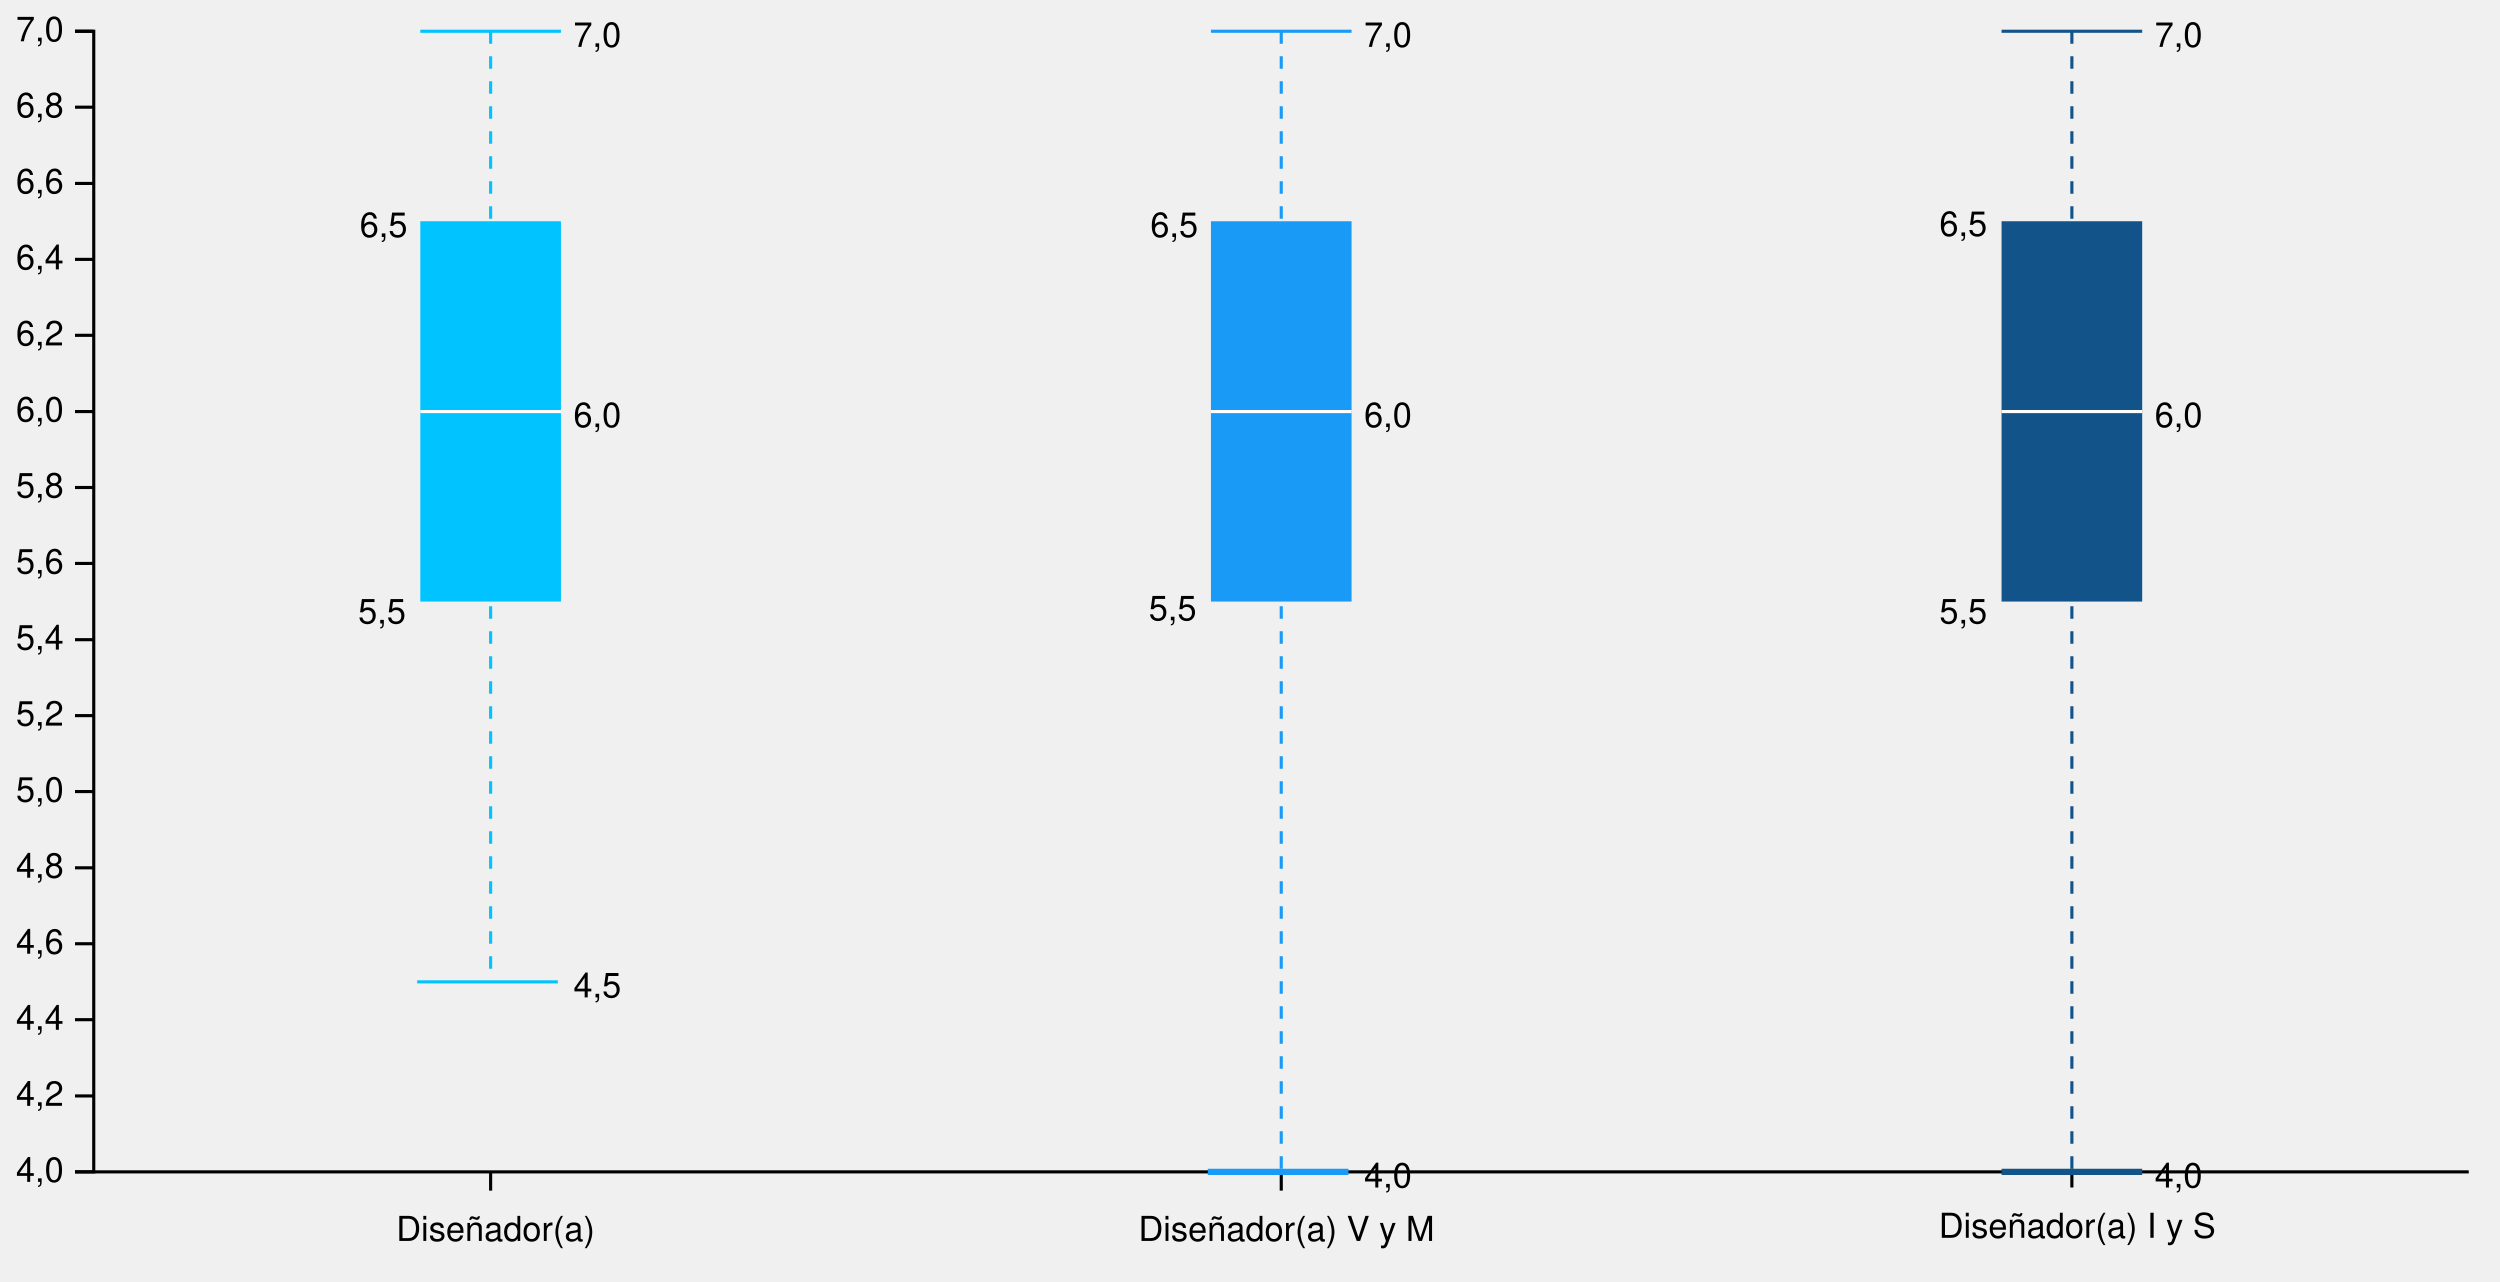
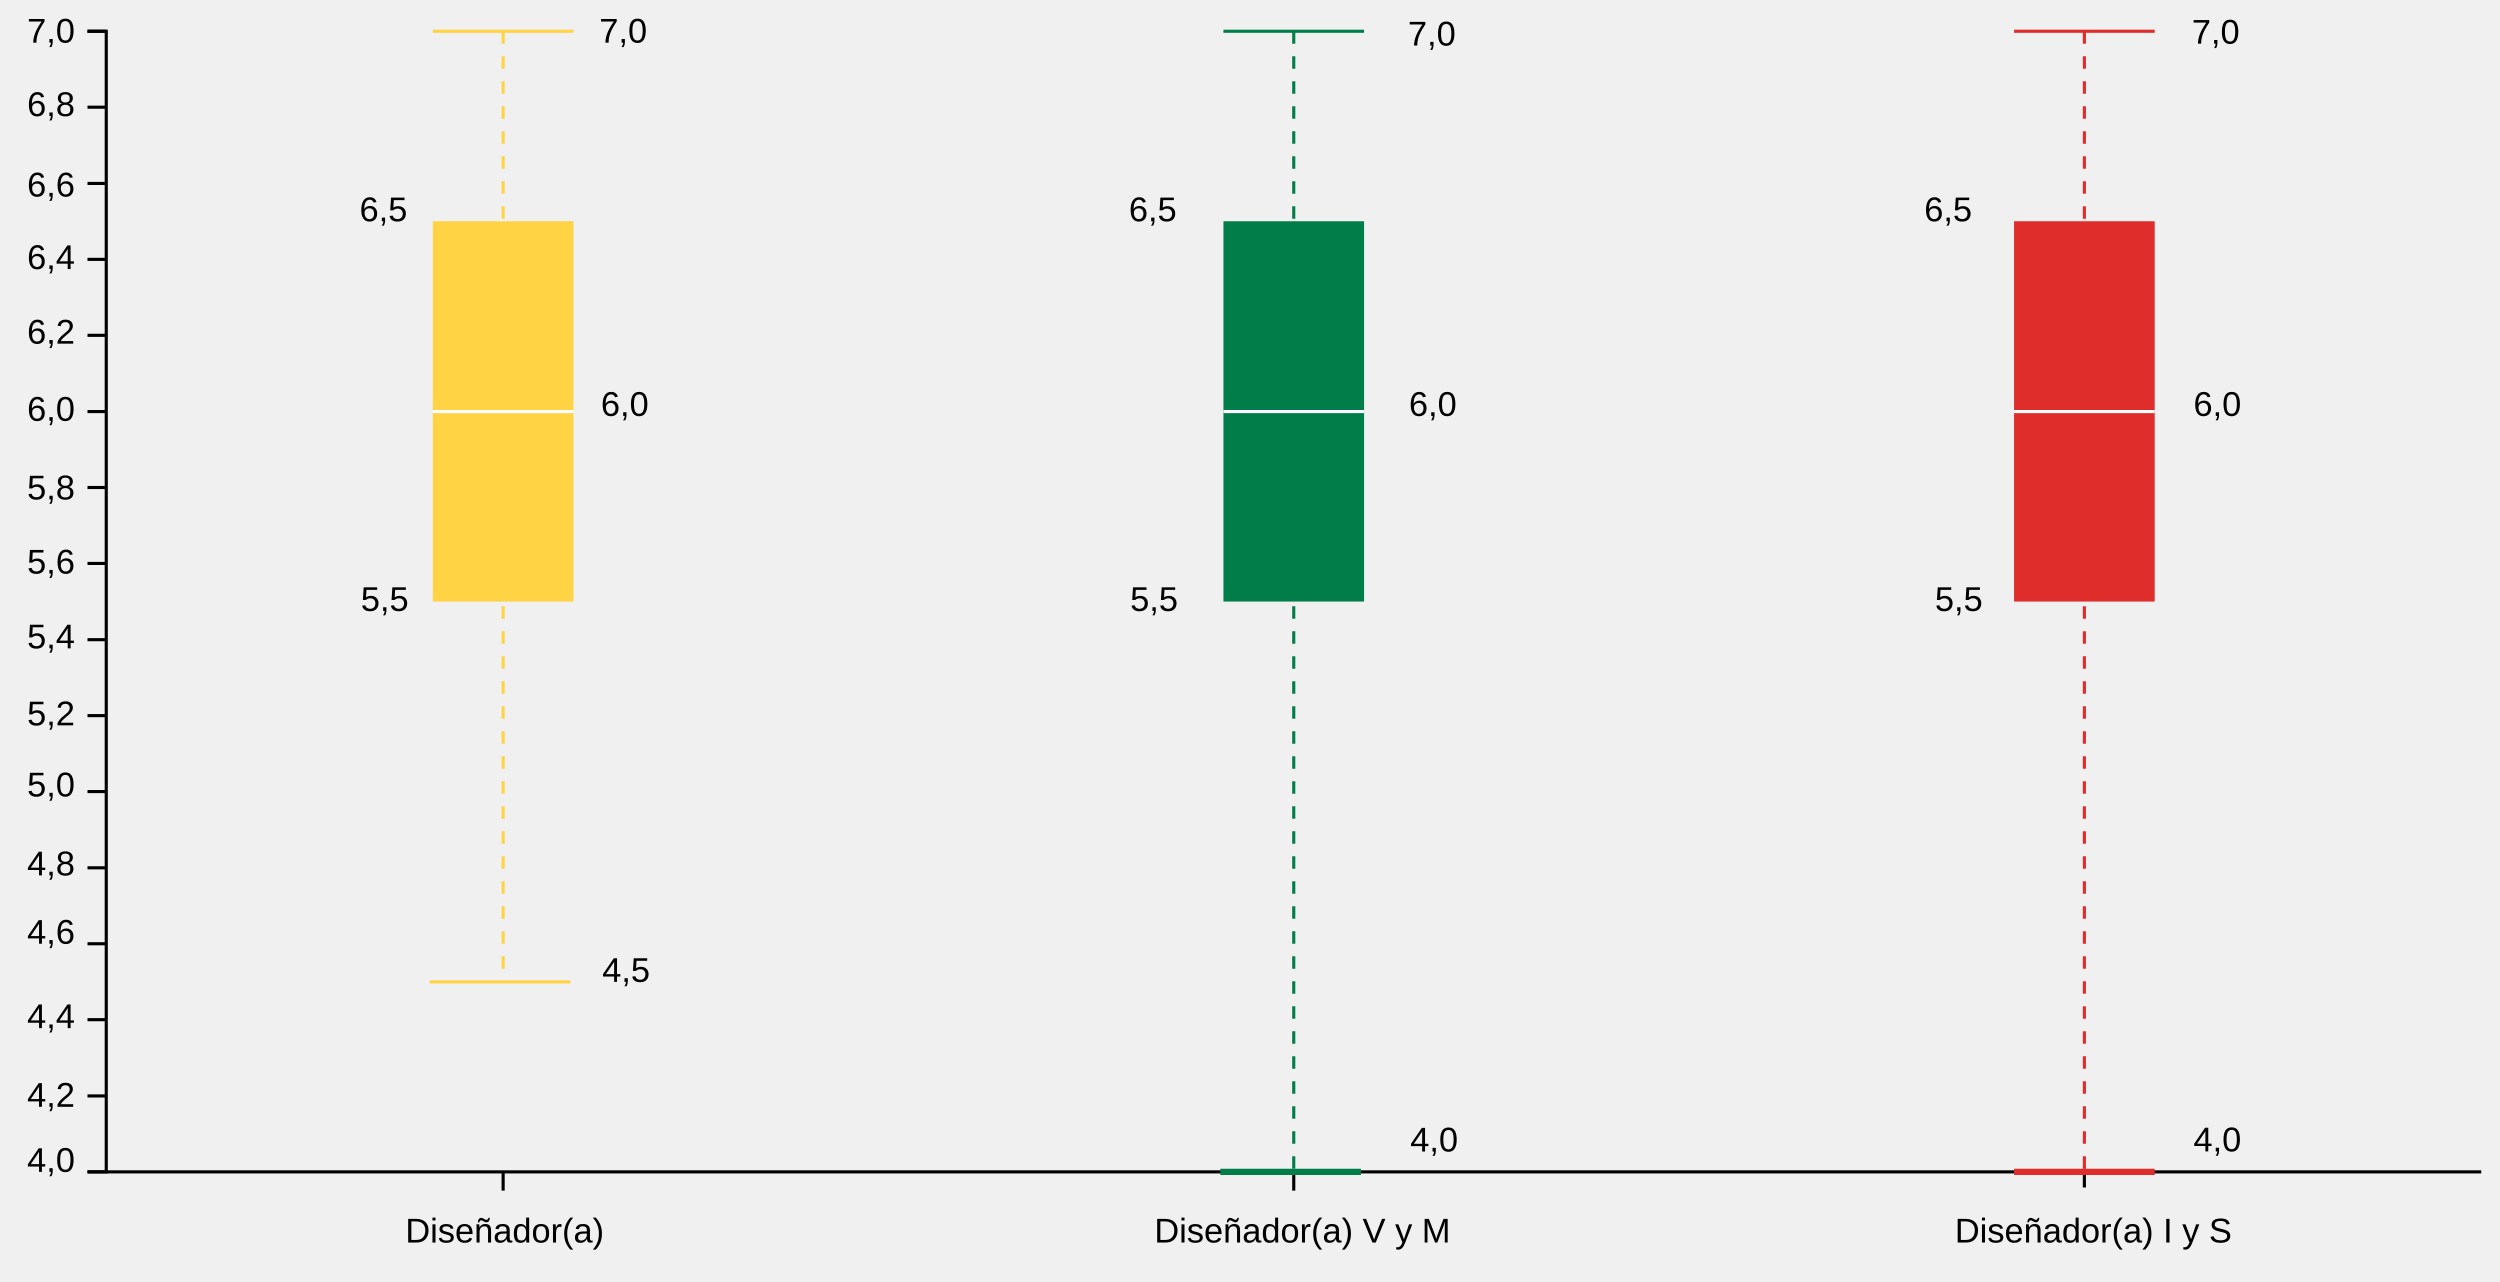
- <svg xmlns="http://www.w3.org/2000/svg" version="1.2" viewBox="0 0 800 410">
-   <style>
-         tspan {
-             white-space: pre;
-         }
-         .s0 {
-             fill: none;
-             stroke: #000000;
-         }
-         .t1 {
-             font-size: 11px;
-             fill: #000000;
-             font-family: Helvetica, Arial, sans-serif;
-         }
-         .t2 {
-             font-size: 11px;
-             fill: #000000;
-             font-family: Helvetica, Arial, sans-serif;
-         }
-         .s3 {
-             fill: #000000;
-             stroke: #125389;
-             stroke-dasharray: 4;
-         }
-         .s4 {
-             fill: #000000;
-             stroke: #125389;
-         }
-         .s5 {
-             fill: #125389;
-         }
-         .s6 {
-             fill: #000000;
-             stroke: #ffffff;
-         }
-         .s7 {
-             fill: #000000;
-             stroke: #125389;
-             stroke-width: 2;
-         }
-         .s8 {
-             fill: #000000;
-             stroke: #189af6;
-             stroke-dasharray: 4;
-         }
-         .s9 {
-             fill: #000000;
-             stroke: #189af6;
-         }
-         .s10 {
-             fill: #189af6;
-         }
-         .s11 {
-             fill: #000000;
-             stroke: #189af6;
-             stroke-width: 2;
-         }
-         .s12 {
-             fill: #000000;
-             stroke: #00c3ff;
-             stroke-dasharray: 4;
-         }
-         .s13 {
-             fill: #000000;
-             stroke: #00c3ff;
-         }
-         .s14 {
-             fill: #00c3ff;
-         }
+ <svg xmlns="http://www.w3.org/2000/svg" id="Capa_1" version="1.1" viewBox="0 0 800 410">
+   <defs>
+     <style>
+       .st0 {
+         fill: #df2d2b;
+       }
+ 
+       .st1, .st2 {
+         stroke: #ffd344;
+       }
+ 
+       .st3, .st4, .st5 {
+         stroke: #df2d2b;
+       }
+ 
+       .st6 {
+         fill: none;
+         stroke: #000;
+       }
+ 
+       .st7 {
+         font-family: ArialMT, Arial;
+         font-size: 11px;
+         isolation: isolate;
+       }
+ 
+       .st4, .st2, .st8 {
+         stroke-dasharray: 4;
+       }
+ 
+       .st8, .st9, .st10 {
+         stroke: #017d49;
+       }
+ 
+       .st5, .st10 {
+         stroke-width: 2px;
+       }
+ 
+       .st11 {
+         fill: #017d49;
+       }
+ 
+       .st12 {
+         fill: #ffd344;
+       }
+ 
+       .st13 {
+         stroke: #fff;
+       }
    </style>
-   <g id="viz">
-     <g id="ejes">
-       <g id="y">
-         <path class="s0" d="m24 375h6v-365h-6" />
-         <g>
-           <path class="s0" d="m790 375h-766" />
-           <text id="4.0" style="transform: matrix(1, 0, 0, 1, 21, 378.2);">
-             <tspan x="-15.9" y="0" class="t1">4,0</tspan>
-           </text>
-         </g>
-         <g>
-           <path class="s0" d="m30 350.7h-6" />
-           <text id="4.2" style="transform: matrix(1, 0, 0, 1, 21, 353.867);">
-             <tspan x="-15.9" y="0" class="t1">4,2</tspan>
-           </text>
-         </g>
-         <g>
-           <path class="s0" d="m30 326.3h-6" />
-           <text id="4.4" style="transform: matrix(1, 0, 0, 1, 21, 329.533);">
-             <tspan x="-15.9" y="0" class="t1">4,4</tspan>
-           </text>
-         </g>
-         <g>
-           <path class="s0" d="m30 302h-6" />
-           <text id="4.6" style="transform: matrix(1, 0, 0, 1, 21, 305.2);">
-             <tspan x="-15.9" y="0" class="t1">4,6</tspan>
-           </text>
-         </g>
-         <g>
-           <path class="s0" d="m30 277.7h-6" />
-           <text id="4.8" style="transform: matrix(1, 0, 0, 1, 21, 280.867);">
-             <tspan x="-15.9" y="0" class="t1">4,8</tspan>
-           </text>
-         </g>
-         <g>
-           <path class="s0" d="m30 253.3h-6" />
-           <text id="5.0" style="transform: matrix(1, 0, 0, 1, 21, 256.533);">
-             <tspan x="-15.9" y="0" class="t1">5,0</tspan>
-           </text>
-         </g>
-         <g>
-           <path class="s0" d="m30 229h-6" />
-           <text id="5.2" style="transform: matrix(1, 0, 0, 1, 21, 232.2);">
-             <tspan x="-15.9" y="0" class="t1">5,2</tspan>
-           </text>
-         </g>
-         <g>
-           <path class="s0" d="m30 204.7h-6" />
-           <text id="5.4" style="transform: matrix(1, 0, 0, 1, 21, 207.867);">
-             <tspan x="-15.9" y="0" class="t1">5,4</tspan>
-           </text>
-         </g>
-         <g>
-           <path class="s0" d="m30 180.3h-6" />
-           <text id="5.6" style="transform: matrix(1, 0, 0, 1, 21, 183.533);">
-             <tspan x="-15.9" y="0" class="t1">5,6</tspan>
-           </text>
-         </g>
-         <g>
-           <path class="s0" d="m30 156h-6" />
-           <text id="5.8" style="transform: matrix(1, 0, 0, 1, 21, 159.2);">
-             <tspan x="-15.9" y="0" class="t1">5,8</tspan>
-           </text>
-         </g>
-         <g>
-           <path class="s0" d="m30 131.7h-6" />
-           <text id="6.0" style="transform: matrix(1, 0, 0, 1, 21, 134.867);">
-             <tspan x="-15.9" y="0" class="t1">6,0</tspan>
-           </text>
-         </g>
-         <g>
-           <path class="s0" d="m30 107.3h-6" />
-           <text id="6.2" style="transform: matrix(1, 0, 0, 1, 21, 110.533);">
-             <tspan x="-15.9" y="0" class="t1">6,2</tspan>
-           </text>
-         </g>
-         <g>
-           <path class="s0" d="m30 83h-6" />
-           <text id="6.4" style="transform: matrix(1, 0, 0, 1, 21, 86.2);">
-             <tspan x="-15.9" y="0" class="t1">6,4</tspan>
-           </text>
-         </g>
-         <g>
-           <path class="s0" d="m30 58.7h-6" />
-           <text id="6.6" style="transform: matrix(1, 0, 0, 1, 21, 61.867);">
-             <tspan x="-15.9" y="0" class="t1">6,6</tspan>
-           </text>
-         </g>
-         <g>
-           <path class="s0" d="m30 34.3h-6" />
-           <text id="6.8" style="transform: matrix(1, 0, 0, 1, 21, 37.533);">
-             <tspan x="-15.9" y="0" class="t1">6,8</tspan>
-           </text>
-         </g>
-         <g>
-           <path class="s0" d="m30 10h-6" />
-           <text id="7.0" style="transform: matrix(1, 0, 0, 1, 21, 13.2);">
-             <tspan x="-15.9" y="0" class="t1">7,0</tspan>
-           </text>
-         </g>
-       </g>
-       <g id="x">
-         <g>
-           <path class="s0" d="m157 375v6" />
-           <text id="Diseñador/a" style="transform: matrix(1, 0, 0, 1, 157, 397.1);">
-             <tspan x="-30.2" y="0" class="t1">Diseñador(a)</tspan>
-           </text>
-         </g>
-         <g>
-           <path class="s0" d="m410 375v6" />
-           <text id="Diseñador/a V y M" style="transform: matrix(1, 0, 0, 1, 410, 397.1);">
-             <tspan x="-45.7" y="0" class="t1">Diseñador(a) V y M</tspan>
-           </text>
-         </g>
-         <g>
-           <path class="s0" d="m663 374v6" />
-           <text id="Diseñador/a I y S" style="transform: matrix(1, 0, 0, 1, 663, 396.1);">
-             <tspan x="-42.6" y="0" class="t1">Diseñador(a) I y S</tspan>
-           </text>
-         </g>
-       </g>
-     </g>
-     <g id="boxplot I y S">
-       <text id="7,0" style="transform: matrix(1, 0, 0, 1, 689.5, 15);">
-         <tspan x="0" y="0" class="t2">7,0</tspan>
-       </text>
-       <text id="4,0" style="transform: matrix(1, 0, 0, 1, 689.5, 380);">
-         <tspan x="0" y="0" class="t2">4,0</tspan>
-       </text>
-       <text id="6,0" style="transform: matrix(1, 0, 0, 1, 689.5, 136.667);">
-         <tspan x="0" y="0" class="t2">6,0</tspan>
-       </text>
-       <text id="5,5" style="transform: matrix(1, 0, 0, 1, 636.5, 199.5);">
-         <tspan x="-15.9" y="0" class="t2">5,5</tspan>
-       </text>
-       <text id="6,5" style="transform: matrix(1, 0, 0, 1, 636.5, 75.5);">
-         <tspan x="-15.9" y="0" class="t2">6,5</tspan>
-       </text>
-       <path class="s3" d="m663 10v365" />
-       <path class="s4" d="m640.5 10h45" />
-       <path class="s5" d="m640.5 70.8h45v121.7h-45z" />
-       <path class="s6" d="m640.5 131.7h45" />
-       <path id="abajo" class="s7" d="m640.5 375h45" />
-     </g>
-     <g id="boxplot V y M">
-       <text id="7,0" style="transform: matrix(1, 0, 0, 1, 436.5, 15);">
-         <tspan x="0" y="0" class="t2">7,0</tspan>
-       </text>
-       <text id="4,0" style="transform: matrix(1, 0, 0, 1, 436.5, 380);">
-         <tspan x="0" y="0" class="t2">4,0</tspan>
-       </text>
-       <text id="6,0" style="transform: matrix(1, 0, 0, 1, 436.5, 136.667);">
-         <tspan x="0" y="0" class="t2">6,0</tspan>
-       </text>
-       <text id="5,5" style="transform: matrix(1, 0, 0, 1, 383.5, 198.5);">
-         <tspan x="-15.9" y="0" class="t2">5,5</tspan>
-       </text>
-       <text id="6,5" style="transform: matrix(1, 0, 0, 1, 384, 75.833);">
-         <tspan x="-15.9" y="0" class="t2">6,5</tspan>
-       </text>
-       <path id="Layer copy" class="s8" d="m410 10v365" />
-       <path id="Layer copy 2" class="s9" d="m387.5 10h45" />
-       <path id="Layer copy 3" class="s6" d="m387.5 131.7h45" />
-       <path id="Layer copy 6" class="s10" d="m387.5 70.8h45v121.7h-45z" />
-       <path id="Layer copy 7" class="s6" d="m387.5 131.7h45" />
-       <path id="abajo" class="s11" d="m386.5 375h45" />
-     </g>
-     <g id="boxplot sin mención">
-       <text id="7,0" style="transform: matrix(1, 0, 0, 1, 183.5, 15);">
-         <tspan x="0" y="0" class="t2">7,0</tspan>
-       </text>
-       <text id="4,5" style="transform: matrix(1, 0, 0, 1, 183.5, 319.167);">
-         <tspan x="0" y="0" class="t2">4,5</tspan>
-       </text>
-       <text id="6,0" style="transform: matrix(1, 0, 0, 1, 183.5, 136.667);">
-         <tspan x="0" y="0" class="t2">6,0</tspan>
-       </text>
-       <text id="5,5" style="transform: matrix(1, 0, 0, 1, 130.5, 199.5);">
-         <tspan x="-15.9" y="0" class="t2">5,5</tspan>
-       </text>
-       <text id="6,5" style="transform: matrix(1, 0, 0, 1, 131, 75.833);">
-         <tspan x="-15.9" y="0" class="t2">6,5</tspan>
-       </text>
-       <path class="s12" d="m157 10v304.2" />
-       <path class="s13" d="m134.5 10h45" />
-       <path class="s13" d="m133.5 314.2h45" />
-       <path class="s14" d="m134.5 70.8h45v121.7h-45z" />
-       <path class="s6" d="m134.5 131.7h45" />
-     </g>
-   </g>
+   </defs>
+   <path class="st6" d="M28,375h6V10h-6" />
+   <path class="st6" d="M794,375H28" />
+   <text class="st7" transform="translate(8.68 375)">
+     <tspan x="0" y="0">4,0</tspan>
+   </text>
+   <path class="st6" d="M34,350.7h-6" />
+   <text class="st7" transform="translate(8.68 354.17)">
+     <tspan x="0" y="0">4,2</tspan>
+   </text>
+   <path class="st6" d="M34,326.3h-6" />
+   <text class="st7" transform="translate(8.68 329)">
+     <tspan x="0" y="0">4,4</tspan>
+   </text>
+   <path class="st6" d="M34,302h-6" />
+   <text class="st7" transform="translate(8.68 302)">
+     <tspan x="0" y="0">4,6</tspan>
+   </text>
+   <path class="st6" d="M34,277.7h-6" />
+   <text class="st7" transform="translate(8.68 280.12)">
+     <tspan x="0" y="0">4,8</tspan>
+   </text>
+   <path class="st6" d="M34,253.3h-6" />
+   <text class="st7" transform="translate(8.68 254.86)">
+     <tspan x="0" y="0">5,0</tspan>
+   </text>
+   <path class="st6" d="M34,229h-6" />
+   <text class="st7" transform="translate(8.68 232.11)">
+     <tspan x="0" y="0">5,2</tspan>
+   </text>
+   <path class="st6" d="M34,204.7h-6" />
+   <text class="st7" transform="translate(8.68 207.47)">
+     <tspan x="0" y="0">5,4</tspan>
+   </text>
+   <path class="st6" d="M34,180.3h-6" />
+   <text class="st7" transform="translate(8.68 183.55)">
+     <tspan x="0" y="0">5,6</tspan>
+   </text>
+   <path class="st6" d="M34,156h-6" />
+   <text class="st7" transform="translate(8.68 159.81)">
+     <tspan x="0" y="0">5,8</tspan>
+   </text>
+   <path class="st6" d="M34,131.7h-6" />
+   <text class="st7" transform="translate(8.68 134.66)">
+     <tspan x="0" y="0">6,0</tspan>
+   </text>
+   <path class="st6" d="M34,107.3h-6" />
+   <text class="st7" transform="translate(8.68 109.97)">
+     <tspan x="0" y="0">6,2</tspan>
+   </text>
+   <path class="st6" d="M34,83h-6" />
+   <text class="st7" transform="translate(8.68 86.1)">
+     <tspan x="0" y="0">6,4</tspan>
+   </text>
+   <path class="st6" d="M34,58.7h-6" />
+   <text class="st7" transform="translate(8.68 62.89)">
+     <tspan x="0" y="0">6,6</tspan>
+   </text>
+   <path class="st6" d="M34,34.3h-6" />
+   <text class="st7" transform="translate(8.68 37.15)">
+     <tspan x="0" y="0">6,8</tspan>
+   </text>
+   <path class="st6" d="M34,10h-6" />
+   <text class="st7" transform="translate(8.68 13.65)">
+     <tspan x="0" y="0">7,0</tspan>
+   </text>
+   <path class="st6" d="M161,375v6" />
+   <text class="st7" transform="translate(129.71 397.6)">
+     <tspan x="0" y="0">Diseñador(a)</tspan>
+   </text>
+   <path class="st6" d="M414,375v6" />
+   <text class="st7" transform="translate(369.39 397.6)">
+     <tspan x="0" y="0">Diseñador(a) V y M</tspan>
+   </text>
+   <path class="st6" d="M667,374v6" />
+   <text class="st7" transform="translate(625.55 397.6)">
+     <tspan x="0" y="0">Diseñador(a) I y S</tspan>
+   </text>
+   <text class="st7" transform="translate(191.78 13.65)">
+     <tspan x="0" y="0">7,0</tspan>
+   </text>
+   <text class="st7" transform="translate(701.91 368.44)">
+     <tspan x="0" y="0">4,0</tspan>
+   </text>
+   <text class="st7" transform="translate(450.86 133.09)">
+     <tspan x="0" y="0">6,0</tspan>
+   </text>
+   <text class="st7" transform="translate(619.17 195.5)">
+     <tspan x="0" y="0">5,5</tspan>
+   </text>
+   <text class="st7" transform="translate(615.76 70.8)">
+     <tspan x="0" y="0">6,5</tspan>
+   </text>
+   <path class="st4" d="M667,10v365" />
+   <path class="st3" d="M644.5,10h45" />
+   <path class="st0" d="M644.5,70.8h45v121.7h-45v-121.7Z" />
+   <path class="st13" d="M644.5,131.7h45" />
+   <path id="abajo" class="st5" d="M644.5,375h45" />
+   <text class="st7" transform="translate(701.39 13.98)">
+     <tspan x="0" y="0">7,0</tspan>
+   </text>
+   <text class="st7" transform="translate(451.28 368.48)">
+     <tspan x="0" y="0">4,0</tspan>
+   </text>
+   <text class="st7" transform="translate(192.29 133.09)">
+     <tspan x="0" y="0">6,0</tspan>
+   </text>
+   <text class="st7" transform="translate(361.66 195.5)">
+     <tspan x="0" y="0">5,5</tspan>
+   </text>
+   <text class="st7" transform="translate(361.24 70.8)">
+     <tspan x="0" y="0">6,5</tspan>
+   </text>
+   <path id="Layer_copy" class="st8" d="M414,10v365" />
+   <path id="Layer_copy_2" class="st9" d="M391.5,10h45" />
+   <path id="Layer_copy_3" class="st13" d="M391.5,131.7h45" />
+   <path id="Layer_copy_6" class="st11" d="M391.5,70.8h45v121.7h-45v-121.7Z" />
+   <path id="Layer_copy_7" class="st13" d="M391.5,131.7h45" />
+   <path id="abajo1" data-name="abajo" class="st10" d="M390.5,375h45" />
+   <text class="st7" transform="translate(450.55 14.57)">
+     <tspan x="0" y="0">7,0</tspan>
+   </text>
+   <text class="st7" transform="translate(192.71 314.2)">
+     <tspan x="0" y="0">4,5</tspan>
+   </text>
+   <text class="st7" transform="translate(701.91 133.09)">
+     <tspan x="0" y="0">6,0</tspan>
+   </text>
+   <text class="st7" transform="translate(115.47 195.5)">
+     <tspan x="0" y="0">5,5</tspan>
+   </text>
+   <text class="st7" transform="translate(115.05 70.8)">
+     <tspan x="0" y="0">6,5</tspan>
+   </text>
+   <path class="st2" d="M161,10v304.2" />
+   <path class="st1" d="M138.5,10h45" />
+   <path class="st1" d="M137.5,314.2h45" />
+   <path class="st12" d="M138.5,70.8h45v121.7h-45v-121.7Z" />
+   <path class="st13" d="M138.5,131.7h45" />
</svg>
